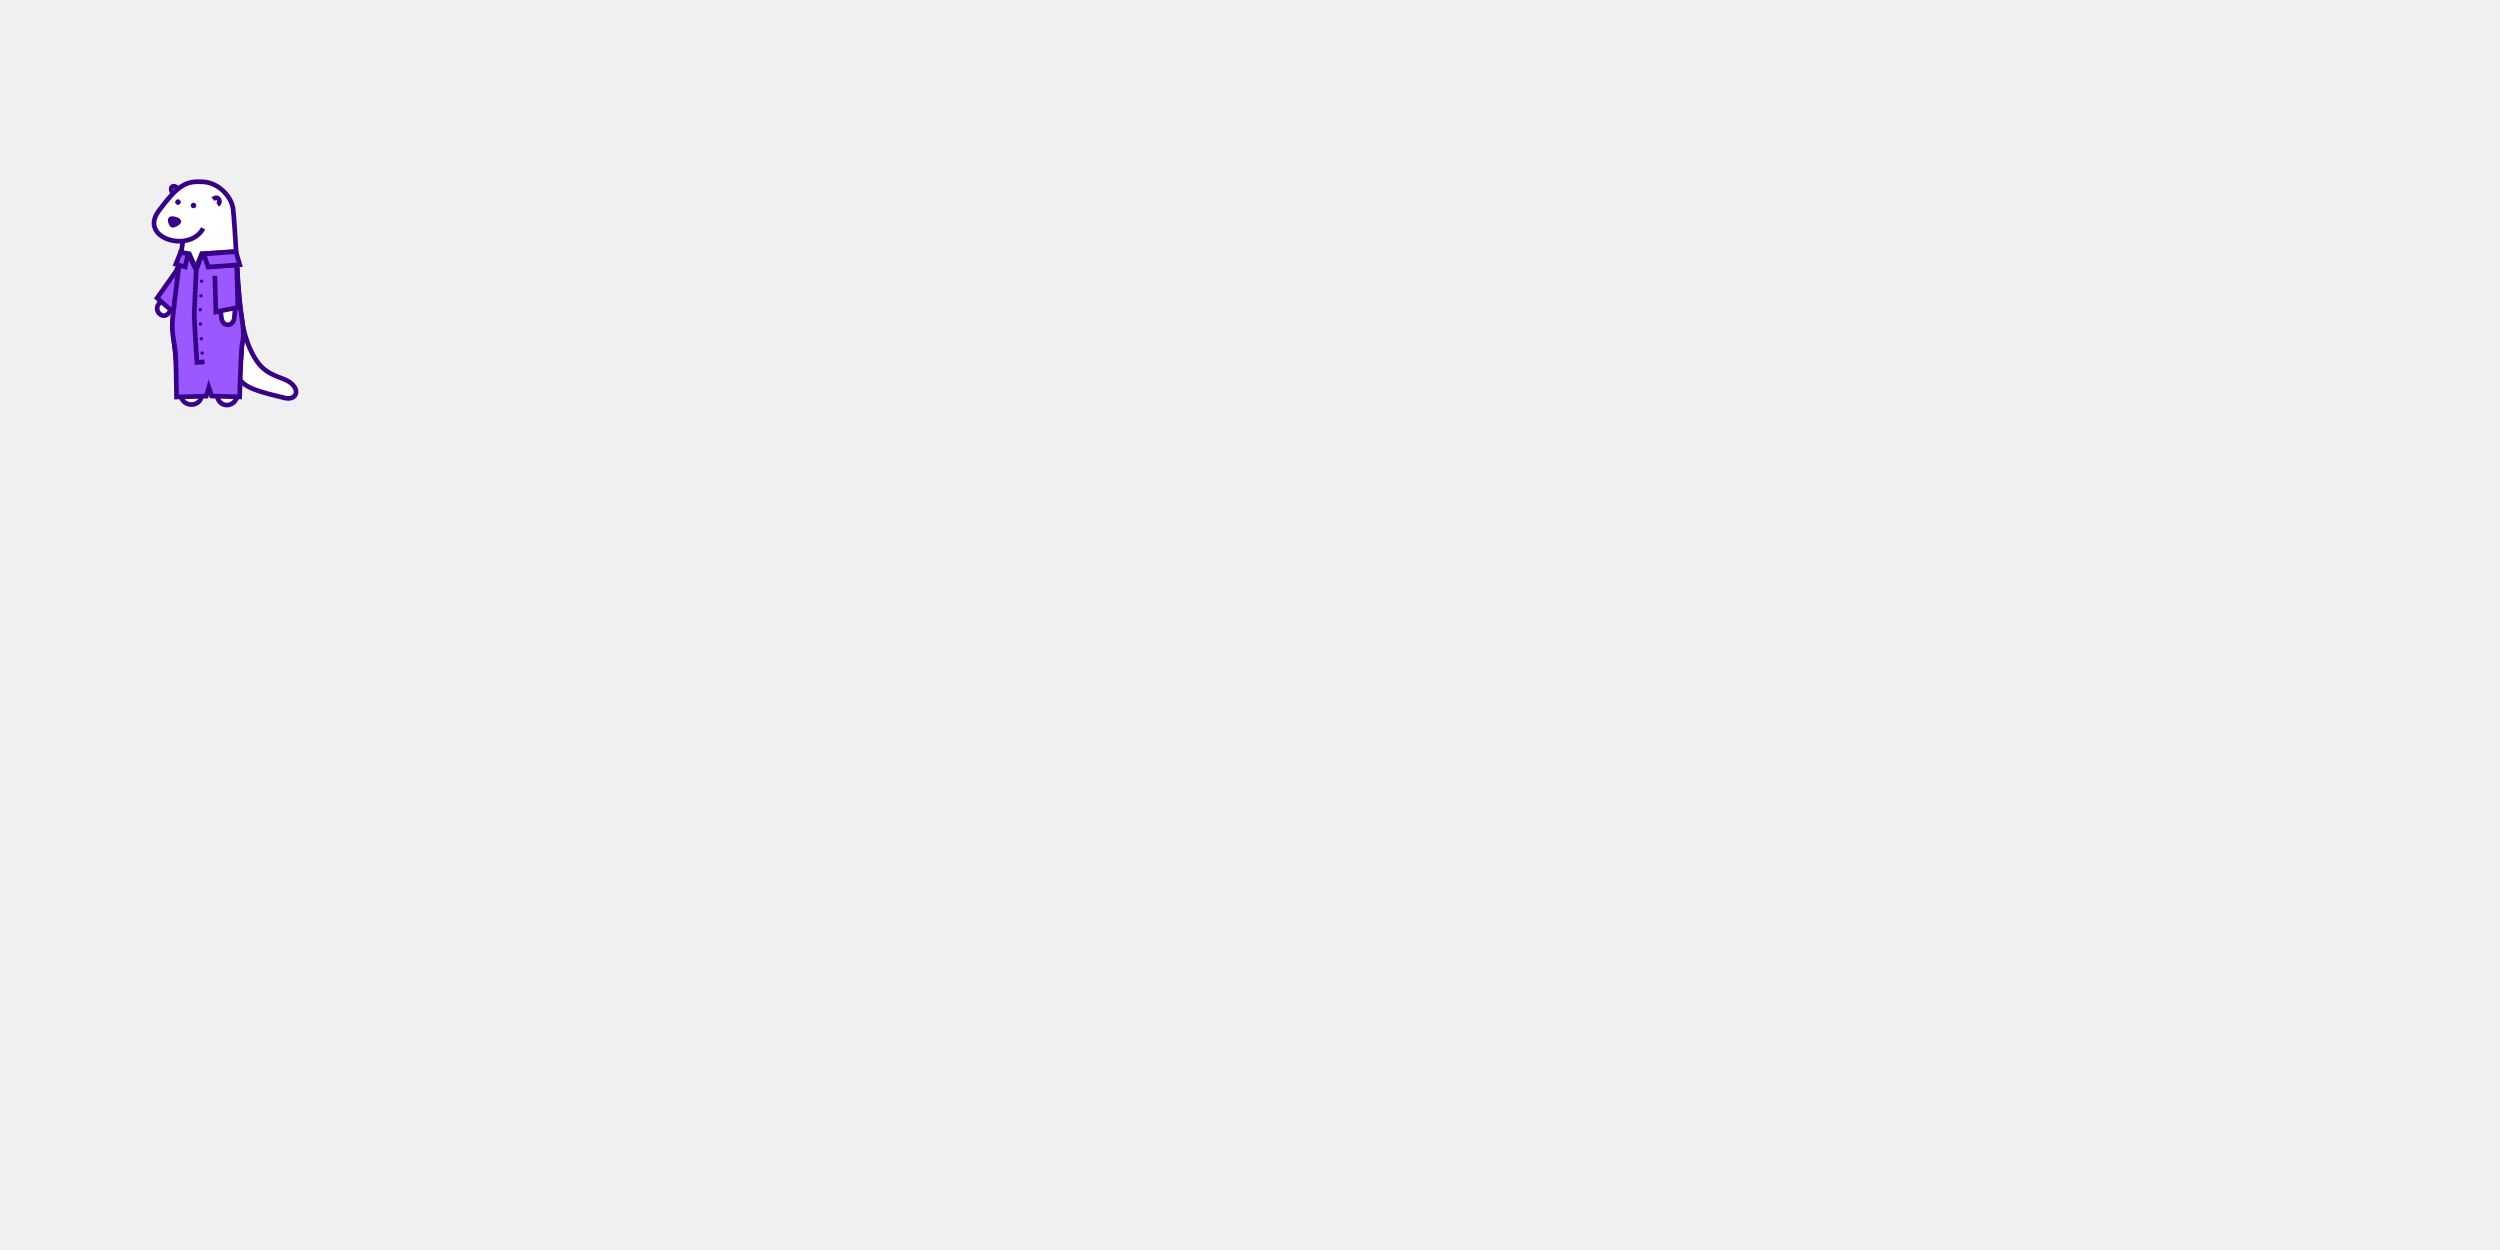
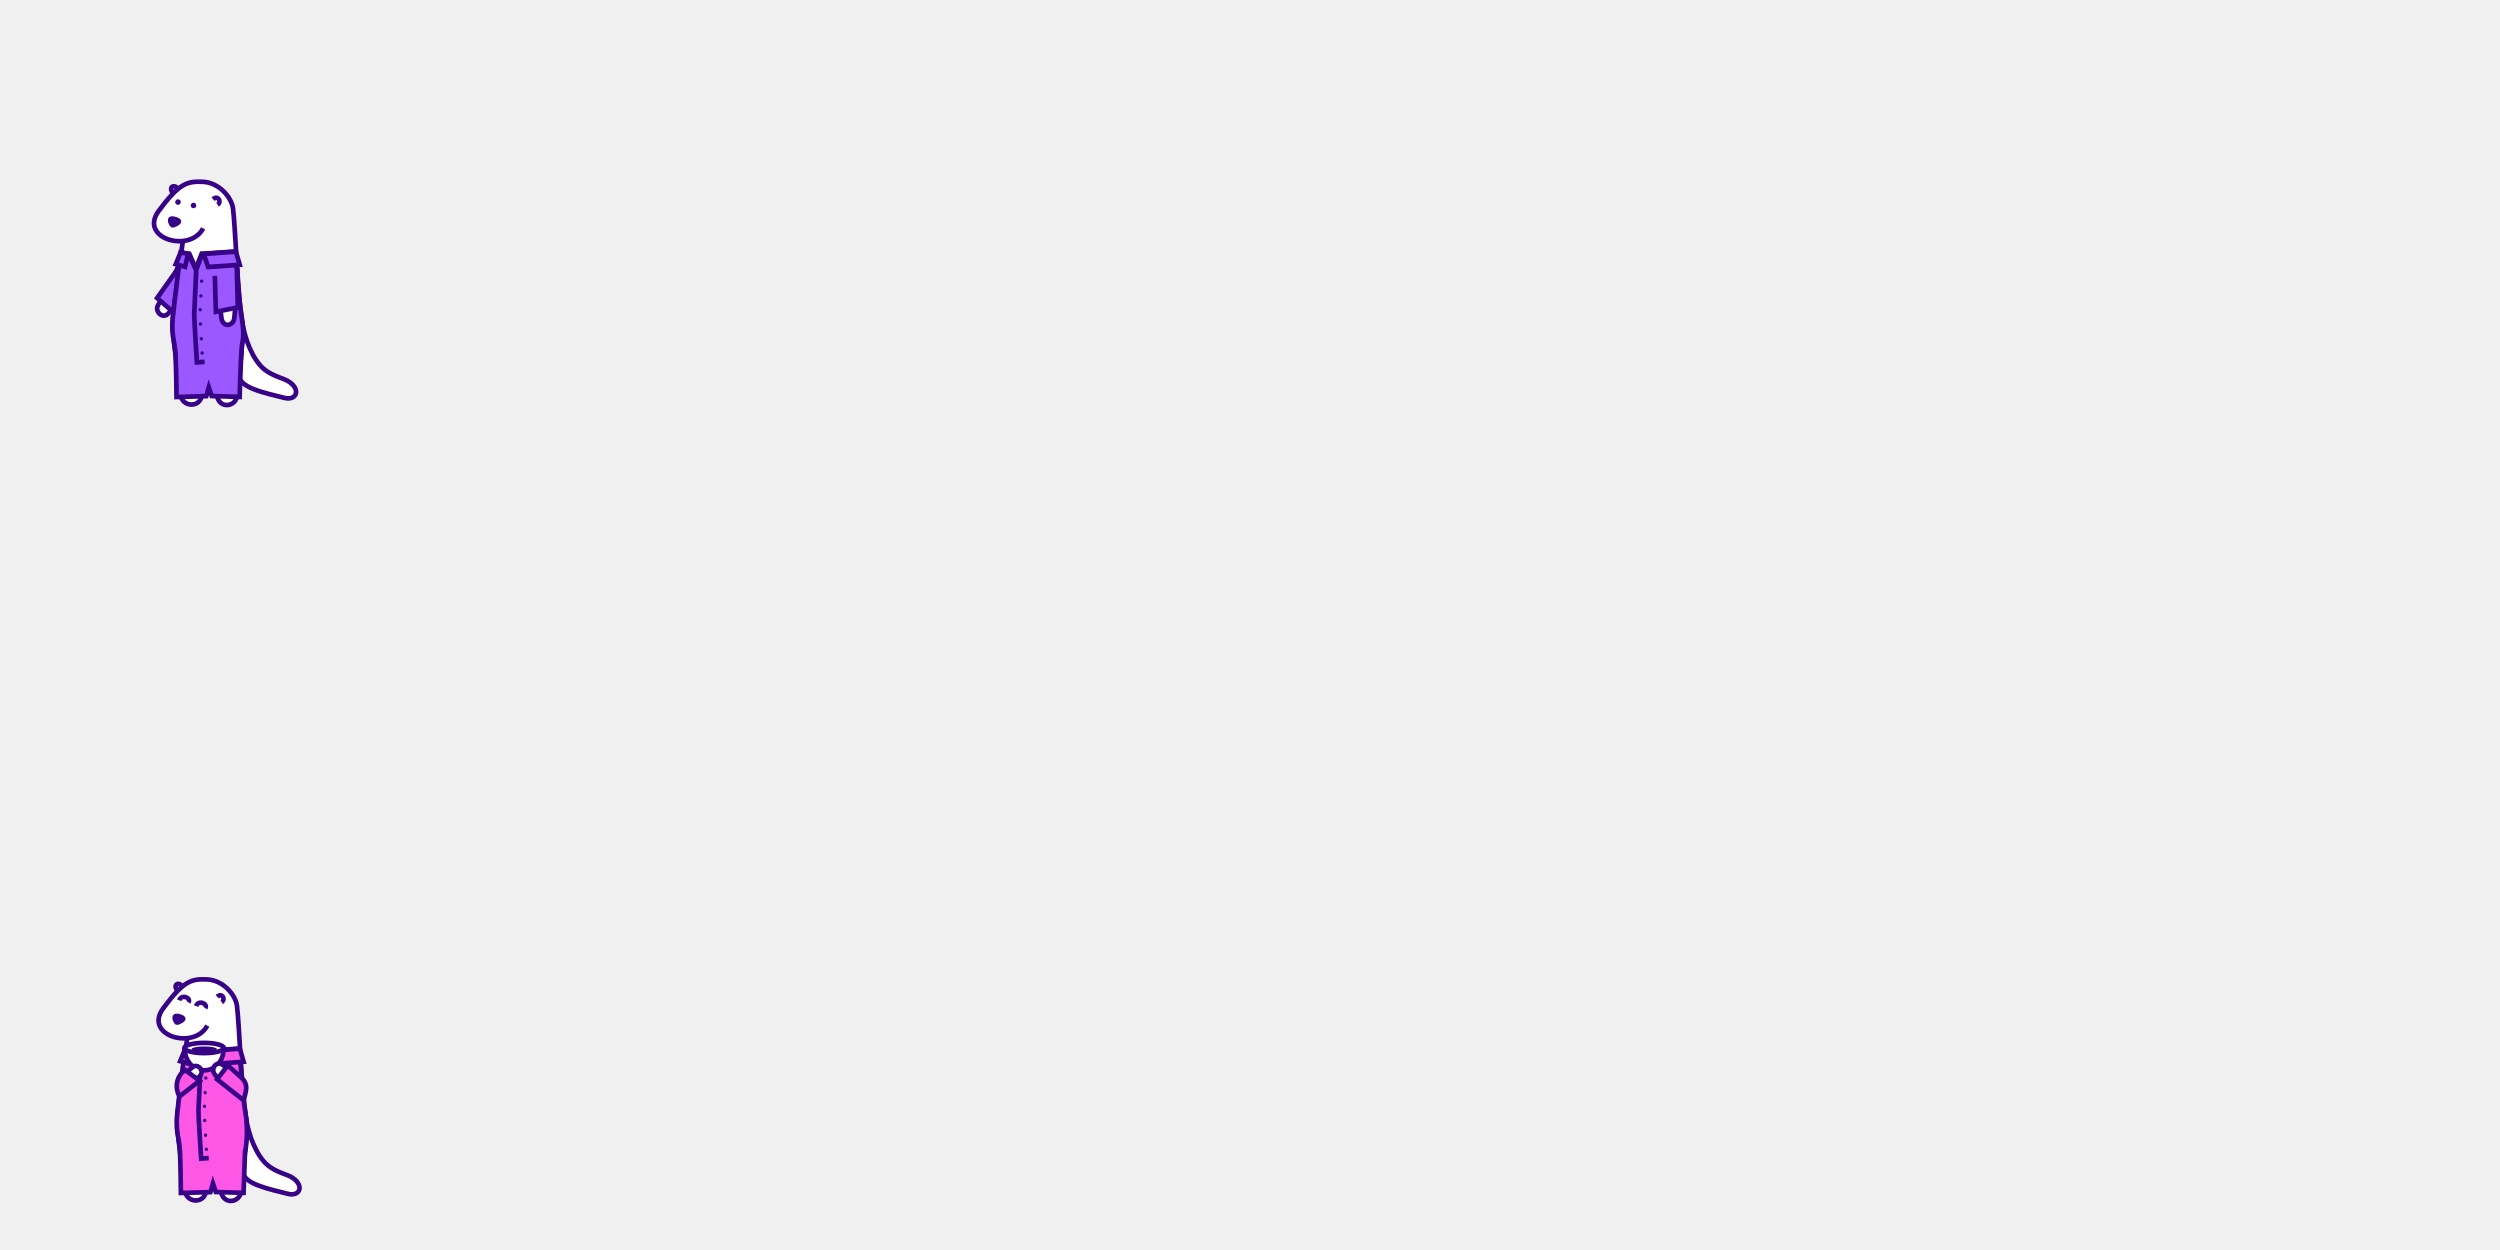
<svg xmlns="http://www.w3.org/2000/svg" xmlns:xlink="http://www.w3.org/1999/xlink" width="6480" height="3240" viewBox="0 0 540 270" version="1.1" id="svg1">
  <defs id="defs1">
    <linearGradient id="swatch44">
      <stop style="stop-color:#ff80f1;stop-opacity:1;" offset="0" id="stop44" />
    </linearGradient>
    <linearGradient id="swatch43">
      <stop style="stop-color:#ff80f1;stop-opacity:1;" offset="0" id="stop43" />
    </linearGradient>
    <pattern xlink:href="#pattern12" preserveAspectRatio="xMidYMid" id="pattern15" patternTransform="translate(-4.2089842e-6,-2.1347655e-5)" />
    <pattern xlink:href="#pattern11" preserveAspectRatio="xMidYMid" id="pattern13" patternTransform="translate(-4.2089842e-6,-1.1347656e-5)" />
    <pattern patternUnits="userSpaceOnUse" width="145.163" height="23.961" patternTransform="translate(194.6471,528.9346)" preserveAspectRatio="xMidYMid" id="pattern11">
      <rect style="fill:#ffffff;stroke:#6002ee;stroke-width:12;stroke-dasharray:none" id="rect11-6" width="133.163" height="11.961" x="6" y="6" rx="18" />
    </pattern>
    <pattern patternUnits="userSpaceOnUse" width="145.163" height="23.961" patternTransform="translate(194.6471,528.9346)" preserveAspectRatio="xMidYMid" id="pattern12">
      <rect style="fill:url(#pattern13);stroke:none" width="145.163" height="23.961" x="0" y="0" id="rect12" />
    </pattern>
    <pattern patternUnits="userSpaceOnUse" width="145.163" height="23.961" patternTransform="translate(194.6471,528.9346)" preserveAspectRatio="xMidYMid" id="pattern14">
      <rect style="fill:url(#pattern15);stroke:none" width="145.163" height="23.961" x="0" y="0" id="rect13" />
    </pattern>
  </defs>
  <g id="layer1">
    <path style="fill:#ffffff;fill-opacity:1;stroke:#370188;stroke-width:1.013;stroke-dasharray:none;stroke-opacity:1" d="m 38.942,56.019 c -0.392,2.574 -4.251,8.736 -4.866,10.023 -0.615,1.287 1.015,2.823 2.134,1.816 1.119,-1.007 4.966,-6.641 5.47,-8.6" id="path5-1-2-1-7" />
    <path style="fill:#ffffff;fill-opacity:1;stroke:#370188;stroke-width:1.013;stroke-dasharray:none;stroke-opacity:1" d="m 52.286,69.323 c 0.257,2.058 1.42,6.684 3.824,9.493 1.931,2.257 4.587,2.671 5.924,3.402 3.079,1.684 2.132,4.422 -0.608,3.724 -3.994,-1.017 -10.027,-2.194 -9.749,-4.978" id="path2-4-2-5-8-3" />
    <path style="fill:#9a58fe;fill-opacity:1;stroke:#370188;stroke-width:1.013;stroke-dasharray:none;stroke-opacity:1" d="m 38.486,57.948 -4.549,6.424 3.511,3.072" id="path13-6-7-6-8" />
    <path style="fill:#ffffff;fill-opacity:1;stroke:#370188;stroke-width:1.013;stroke-dasharray:none;stroke-opacity:1" d="m 37.319,41.662 c -0.939,-1.153 0.227,-2.106 1.197,-0.791" id="path15-0-5-6-6-1" />
    <path style="fill:#ffffff;fill-opacity:1;stroke:#370188;stroke-width:1.013;stroke-dasharray:none;stroke-opacity:1" d="m 43.878,49.329 c -2.918,5.453 -13.977,2.15 -9.6,-3.763 4.377,-5.913 6.067,-6.451 9.523,-6.297 3.456,0.154 6.186,3.25 6.528,5.76 0.45,3.306 1.048,18.649 1.816,23.18 0.629,3.712 -0.25,10.737 -0.656,14.688 -0.089,0.871 -0.156,1.593 -0.178,2.097 -0.14,3.172 -4.225,3.41 -4.454,0.23 -0.17,-2.356 -3.177,-1.956 -3.272,0 -0.142,2.922 -4.341,2.874 -4.594,-0.082 -0.293,-3.431 -1.944,-12.819 -1.622,-16.447 0.306,-3.456 2.131,-16.677 2.131,-16.677 v 0" id="path1-2-4-7-1-7" />
    <circle style="fill:#370188;fill-opacity:1;stroke:#370188;stroke-width:0.253;stroke-opacity:1" id="path3-29-2-0" cx="38.445" cy="43.647" r="0.473" />
    <circle style="fill:#370188;fill-opacity:1;stroke:#370188;stroke-width:0.253;stroke-opacity:1" id="path3-3-5-9-1" cx="41.798" cy="44.382" r="0.473" />
    <path style="fill:#370188;fill-opacity:1;stroke:#370188;stroke-width:1.013;stroke-dasharray:none;stroke-opacity:1" d="m 36.888,47.286 c 0.335,-0.217 1.581,0.147 1.739,0.489 0.148,0.32 -1.203,0.997 -1.431,0.869 -0.167,-0.094 -0.643,-1.141 -0.308,-1.358 z" id="path4-2-3-9-6" />
    <path style="fill:#9a58fe;fill-opacity:1;stroke:#370188;stroke-width:1.013;stroke-dasharray:none;stroke-opacity:1" d="m 52.075,77.003 c -0.107,1.678 -0.313,8.723 -0.313,8.723 l -6.033,-0.183 -0.627,-1.881 -0.548,1.907 -6.425,0.183 c 0,0 -0.067,-6.296 -0.209,-9.141 -0.142,-2.845 -0.98,-4.206 -0.611,-7.925 0.369,-3.719 1.731,-14.178 1.731,-14.178 l 1.665,0.357 1.547,3.212 1.309,-3.272 7.316,-0.476 c 0,0 0.547,9.567 1.311,14.097 0.764,4.531 0.105,5.503 0.041,6.418 -0.064,0.914 -0.045,0.48 -0.153,2.158 z" id="path14-0-7-8-2" />
    <path style="fill:#ffffff;fill-opacity:1;stroke:#370188;stroke-width:1.013;stroke-dasharray:none;stroke-opacity:1" d="m 51.216,57.892 c 0.218,3.178 -0.489,9.568 -0.618,10.836 -0.174,1.711 -2.407,2.09 -2.756,0.043 -0.348,-2.046 -0.49,-8.587 -0.49,-8.587" id="path6-86-3-4-3" />
    <path style="fill:#ffffff;fill-opacity:1;stroke:#370188;stroke-width:1.013;stroke-dasharray:none;stroke-opacity:1" d="m 43.782,54.537 -1.314,3.542" id="path10-5-4-0-6-1" />
    <path style="fill:#9a58fe;fill-opacity:1;stroke:#370188;stroke-width:1.013;stroke-dasharray:none;stroke-opacity:1" d="m 44.962,57.678 -0.968,-2.82 6.955,-0.508 0.832,2.842 z" id="path7-1-7-2-3-4" />
    <path style="fill:#ffffff;fill-opacity:1;stroke:#370188;stroke-width:1.013;stroke-dasharray:none;stroke-opacity:1" d="m 42.37,58.167 -1.604,-3.631" id="path9-9-9-5-8-8" />
    <path style="fill:#9a58fe;fill-opacity:1;stroke:#370188;stroke-width:1.013;stroke-dasharray:none;stroke-opacity:1" d="m 39.003,54.534 1.612,0.251 -0.634,2.858 -2.013,-0.575 z" id="path8-9-5-7-9-9" />
    <path style="fill:#9a58fe;fill-opacity:1;stroke:#370188;stroke-width:1.013;stroke-dasharray:none;stroke-opacity:1" d="m 46.397,59.582 0.237,7.777 4.736,-0.961 -0.219,-8.532" id="path12-2-2-7-8-2" />
    <path style="fill:#9a58fe;fill-opacity:1;stroke:#370188;stroke-width:1.013;stroke-dasharray:none;stroke-opacity:1" d="m 42.401,58.02 c 0,0 -0.419,8.893 -0.451,9.827 -0.032,0.934 0.586,10.432 0.586,10.432 l 1.648,-0.127" id="path11-7-9-4-2-3" />
    <circle style="fill:#370188;fill-opacity:1;stroke:#370188;stroke-width:0.253;stroke-opacity:1" id="path3-3-6-16-4-6-1" r="0.24" cy="60.734" cx="43.557" />
    <circle style="fill:#370188;fill-opacity:1;stroke:#370188;stroke-width:0.253;stroke-opacity:1" id="path3-3-6-9-41-1-0-5" r="0.24" cy="63.924" cx="43.403" />
    <circle style="fill:#370188;fill-opacity:1;stroke:#370188;stroke-width:0.253;stroke-opacity:1" id="path3-3-6-2-6-2-9-0" r="0.24" cy="66.893" cx="43.252" />
    <circle style="fill:#370188;fill-opacity:1;stroke:#370188;stroke-width:0.253;stroke-opacity:1" id="path3-3-6-1-3-7-6-7" r="0.24" cy="69.977" cx="43.304" />
    <circle style="fill:#370188;fill-opacity:1;stroke:#370188;stroke-width:0.253;stroke-opacity:1" id="path3-3-6-6-9-8-5-4" r="0.24" cy="73.17" cx="43.484" />
    <circle style="fill:#370188;fill-opacity:1;stroke:#370188;stroke-width:0.253;stroke-opacity:1" id="path3-3-6-60-59-6-9-2" r="0.24" cy="76.255" cx="43.664" />
    <path style="fill:#ffffff;fill-opacity:1;stroke:#370188;stroke-width:1.013;stroke-dasharray:none;stroke-opacity:1" d="m 46.02,43.036 c 1.062,-0.973 1.935,0.569 0.973,1.172" id="path15-1-0-5-7" />
+     <path style="fill:#ffffff;fill-opacity:1;stroke:#370188;stroke-width:1.005;stroke-dasharray:none;stroke-opacity:1" d="m 53.125,241.377 c 0.255,2.042 1.41,6.633 3.794,9.42 1.916,2.24 4.552,2.651 5.879,3.376 3.055,1.671 2.116,4.388 -0.604,3.696 -3.963,-1.009 -9.95,-2.178 -9.674,-4.94" id="path2-4" />
+     <path style="fill:#ffffff;fill-opacity:1;stroke:#370188;stroke-width:1.005;stroke-dasharray:none;stroke-opacity:1" d="m 38.274,213.927 c -0.931,-1.145 0.226,-2.09 1.188,-0.785" id="path15-0" />
+     <path style="fill:#ffffff;fill-opacity:1;stroke:#370188;stroke-width:1.005;stroke-dasharray:none;stroke-opacity:1" d="m 44.782,221.536 c -2.896,5.411 -13.87,2.134 -9.526,-3.734 4.344,-5.868 6.02,-6.402 9.45,-6.249 3.429,0.152 6.138,3.225 6.478,5.716 0.447,3.281 1.04,18.506 1.802,23.003 0.624,3.684 -0.248,10.655 -0.651,14.575 -0.089,0.865 -0.155,1.581 -0.177,2.081 -0.139,3.148 -4.193,3.384 -4.42,0.229 -0.169,-2.338 -3.152,-1.941 -3.247,0 -0.141,2.9 -4.308,2.852 -4.558,-0.082 -0.291,-3.405 -1.929,-12.721 -1.61,-16.321 0.304,-3.429 2.115,-16.549 2.115,-16.549 v 0" id="path1-2" />
+     <path style="fill:none;fill-opacity:1;stroke:#370188;stroke-width:1.005;stroke-dasharray:none;stroke-opacity:1" d="m 38.713,216.068 c 0.488,-1.415 2.636,-0.545 2,0.454" id="path32" />
+     <path style="fill:none;fill-opacity:1;stroke:#370188;stroke-width:1.005;stroke-dasharray:none;stroke-opacity:1" d="m 42.348,217.316 c 0.488,-1.415 2.636,-0.545 2,0.454" id="path32-9" />
+     <path style="fill:#370188;fill-opacity:1;stroke:#370188;stroke-width:1.005;stroke-dasharray:none;stroke-opacity:1" d="m 37.846,219.509 c 0.333,-0.216 1.569,0.145 1.725,0.485 0.146,0.318 -1.193,0.99 -1.42,0.863 -0.166,-0.093 -0.638,-1.132 -0.306,-1.348 z" id="path4" />
+     <path style="fill:#fd58e5;fill-opacity:1;stroke:#370188;stroke-width:1.005;stroke-dasharray:none;stroke-opacity:1" d="m 52.916,248.998 -0.311,8.657 -5.987,-0.181 -0.622,-1.866 -0.544,1.892 -6.376,0.181 c 0,0 -0.066,-6.248 -0.207,-9.071 -0.141,-2.823 -0.972,-4.173 -0.606,-7.864 0.366,-3.691 1.718,-14.069 1.718,-14.069 l 1.653,0.354 1.535,3.187 1.299,-3.246 7.26,-0.472 c 0,0 0.543,9.493 1.301,13.989 0.758,4.496 -0.111,8.51 -0.111,8.51 z" id="path14" />
+     <path style="fill:#ffffff;fill-opacity:1;stroke:#370188;stroke-width:1.005;stroke-dasharray:none;stroke-opacity:1" d="m 44.687,226.704 -1.304,3.515" id="path10-5" />
+     <path style="fill:#fd58e5;fill-opacity:1;stroke:#370188;stroke-width:1.005;stroke-dasharray:none;stroke-opacity:1" d="m 45.858,229.821 -0.961,-2.799 6.901,-0.504 0.825,2.82 z" id="path7-1" />
+     <path style="fill:#ffffff;fill-opacity:1;stroke:#370188;stroke-width:1.005;stroke-dasharray:none;stroke-opacity:1" d="M 43.286,230.307 41.695,226.704" id="path9-9" />
+     <path style="fill:#fd58e5;fill-opacity:1;stroke:#370188;stroke-width:1.005;stroke-dasharray:none;stroke-opacity:1" d="m 39.944,226.702 1.6,0.249 -0.629,2.837 -1.997,-0.571 z" id="path8-9" />
+     <path style="fill:#fd58e5;fill-opacity:1;stroke:#370188;stroke-width:1.005;stroke-dasharray:none;stroke-opacity:1" d="m 43.316,230.16 c 0,0 -0.416,8.825 -0.448,9.752 -0.032,0.927 0.581,10.352 0.581,10.352 l 1.635,-0.126" id="path11-7" />
+     <circle style="fill:#370188;fill-opacity:1;stroke:#370188;stroke-width:0.251;stroke-opacity:1" id="path3-3-6" r="0.238" cy="232.854" cx="44.463" />
+     <circle style="fill:#370188;fill-opacity:1;stroke:#370188;stroke-width:0.251;stroke-opacity:1" id="path3-3-6-9" r="0.238" cy="236.02" cx="44.311" />
+     <circle style="fill:#370188;fill-opacity:1;stroke:#370188;stroke-width:0.251;stroke-opacity:1" id="path3-3-6-2" r="0.238" cy="238.966" cx="44.161" />
+     <circle style="fill:#370188;fill-opacity:1;stroke:#370188;stroke-width:0.251;stroke-opacity:1" id="path3-3-6-1" r="0.238" cy="242.026" cx="44.212" />
+     <circle style="fill:#370188;fill-opacity:1;stroke:#370188;stroke-width:0.251;stroke-opacity:1" id="path3-3-6-6" r="0.238" cy="245.195" cx="44.391" />
+     <circle style="fill:#370188;fill-opacity:1;stroke:#370188;stroke-width:0.251;stroke-opacity:1" id="path3-3-6-60" r="0.238" cy="248.256" cx="44.57" />
+     <path style="fill:#ffffff;fill-opacity:1;stroke:#370188;stroke-width:1.005;stroke-dasharray:none;stroke-opacity:1" d="m 46.908,215.292 c 1.054,-0.965 1.92,0.565 0.965,1.163" id="path15" />
+     <path style="fill:#ffffff;fill-opacity:1;stroke:#370188;stroke-width:1.005;stroke-opacity:1" d="m 39.843,226.342 c 0.205,6.431 8.369,6.49 8.506,-0.01" id="path18" />
+     <ellipse style="fill:#ffffff;fill-opacity:1;stroke:#370188;stroke-width:1.005;stroke-opacity:1" id="path2" cx="44.095" cy="226.367" rx="4.259" ry="1.108" />
+     <ellipse style="fill:#370188;fill-opacity:1;stroke:none;stroke-width:1.96" id="path20" cx="44.115" cy="226.619" rx="2.753" ry="0.59" />
+     <path style="fill:#ffffff;fill-opacity:1;stroke:#370188;stroke-width:1.005;stroke-dasharray:none;stroke-opacity:1" d="m 39.76,232.448 c 0.859,-1.068 0.838,-1.158 1.85,-1.958 1.11,-0.878 2.639,0.829 1.596,1.899 -1.043,1.07 -1.032,1.056 -1.211,1.144" id="path5" />
+     <path style="fill:#fd58e5;fill-opacity:1;stroke:#370188;stroke-width:1.005;stroke-dasharray:none;stroke-opacity:1" d="m 40.021,231.154 3.086,2.293 -4.367,3.404 c -0.866,-1.853 -0.789,-3.616 0.622,-5.253 z" id="path13" />
+     <path style="fill:#ffffff;fill-opacity:1;stroke:#370188;stroke-width:1.005;stroke-dasharray:none;stroke-opacity:1" d="m 48.728,234.231 c -2.436,-2.014 -1.46,-1.121 -2.285,-2.08 -1.113,-1.294 0.378,-3.337 1.912,-1.963 2.655,2.378 2.007,1.877 1.999,1.866" id="path6" />
+     <path style="fill:#fd58e5;fill-opacity:1;stroke:#370188;stroke-width:1.005;stroke-dasharray:none;stroke-opacity:1" d="m 52.095,232.74 -2.89,-2.634 -2.31,3.029 5.753,4.56 c 0.278,-1.652 1.298,-3.303 -0.553,-4.955 z" id="path12-2" />
  </g>
</svg>
